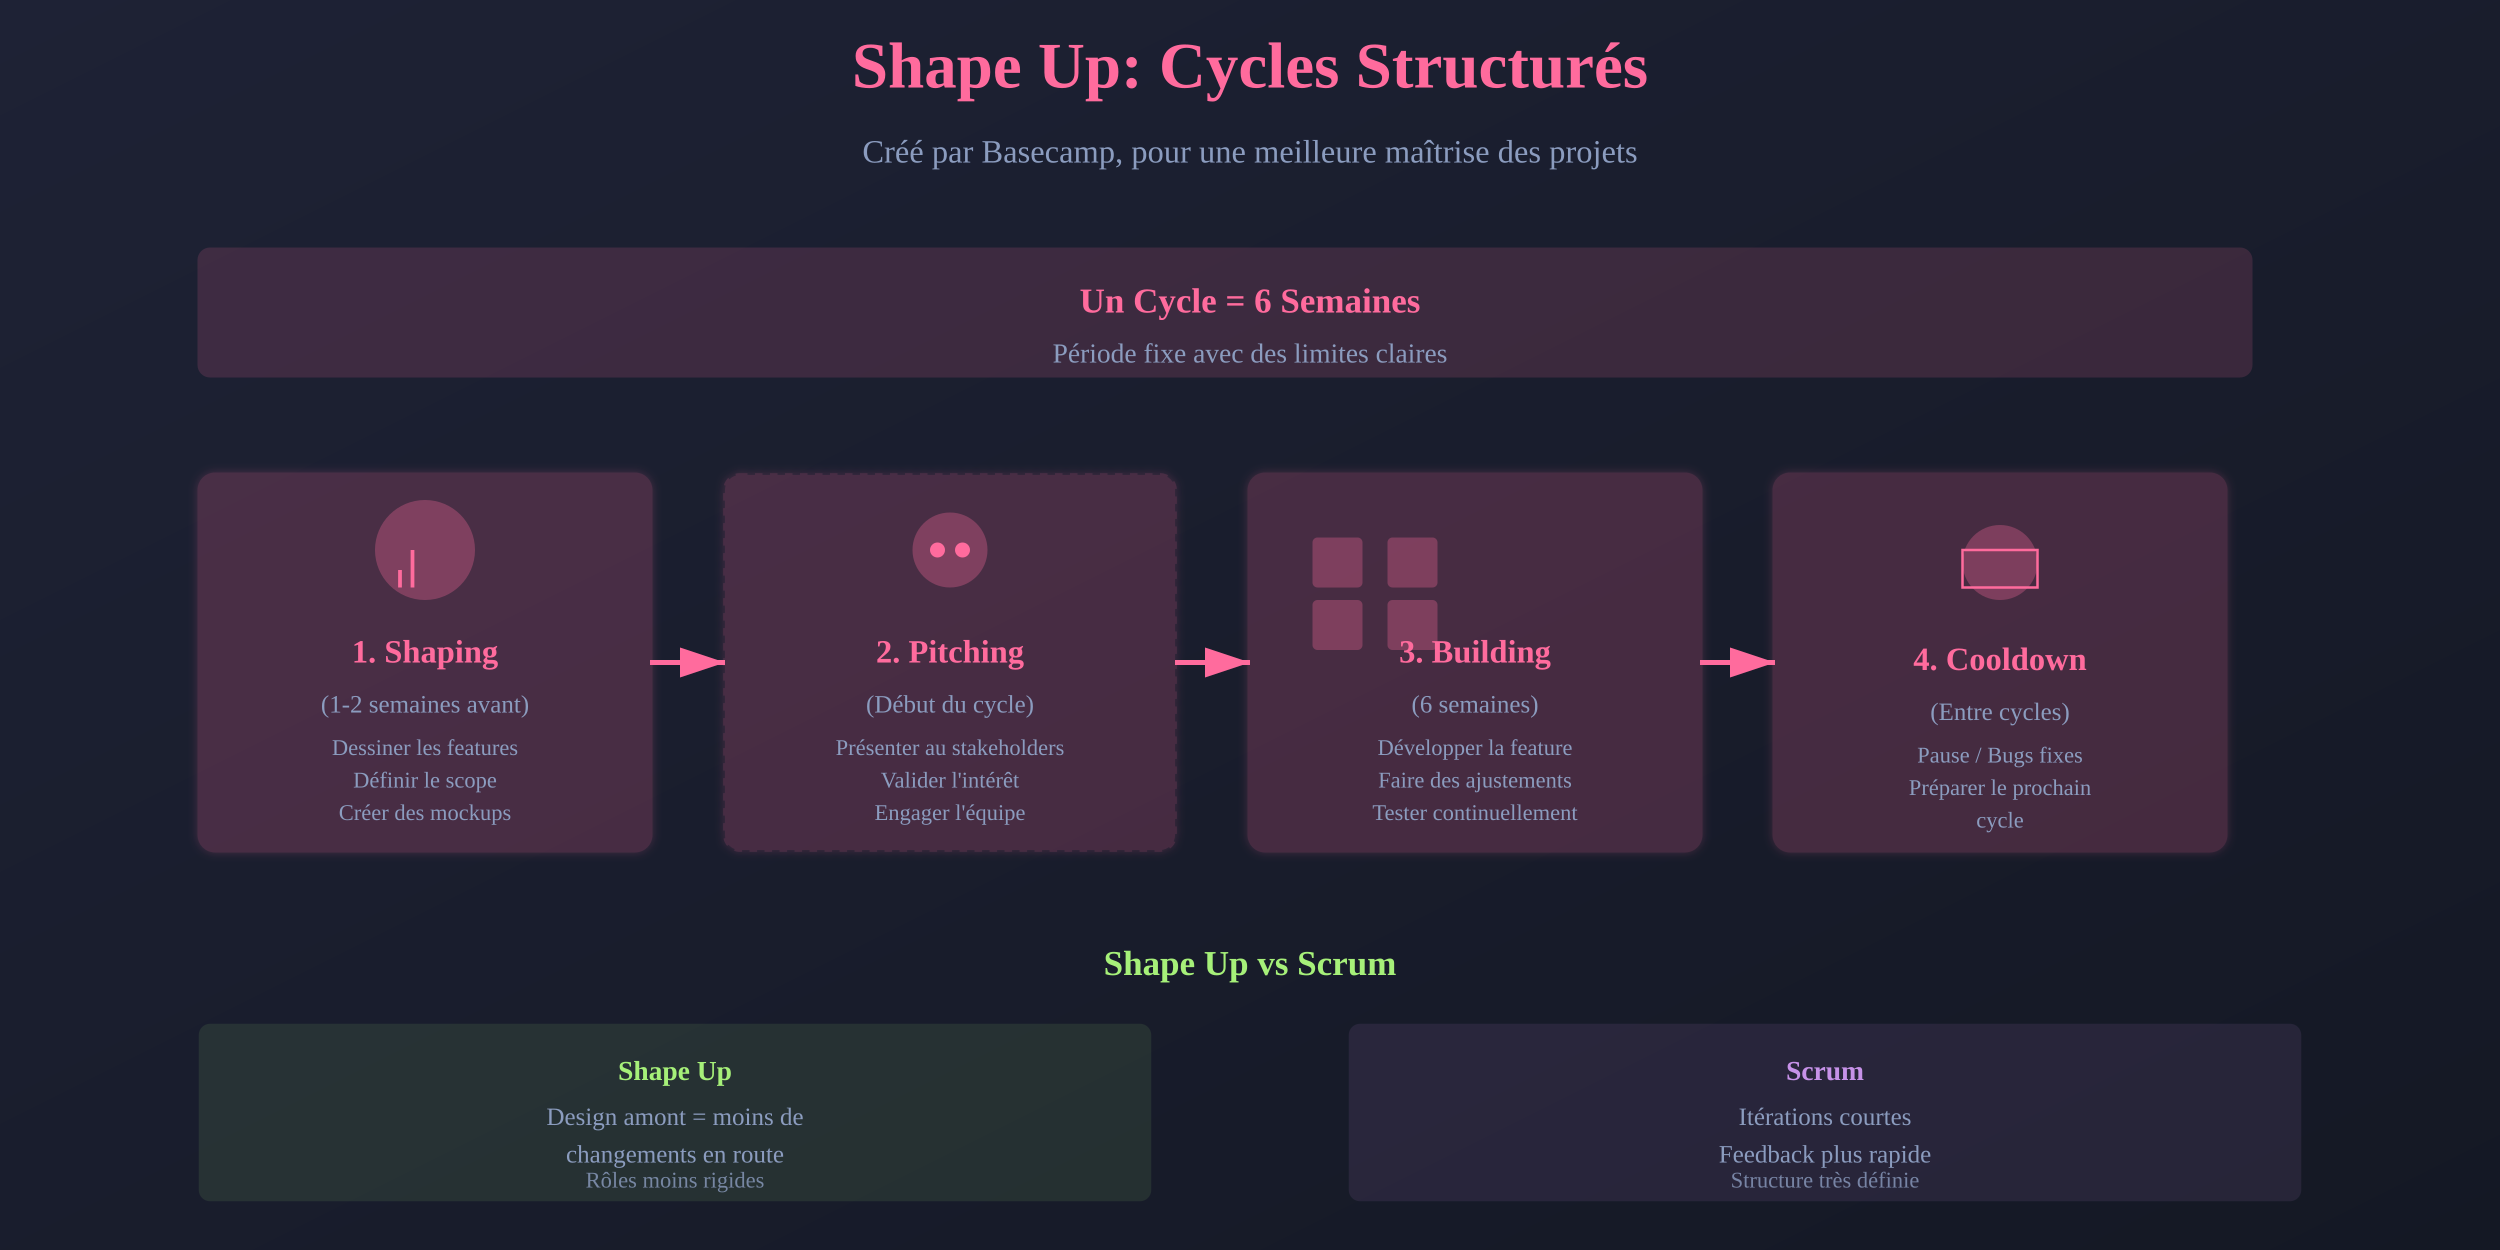
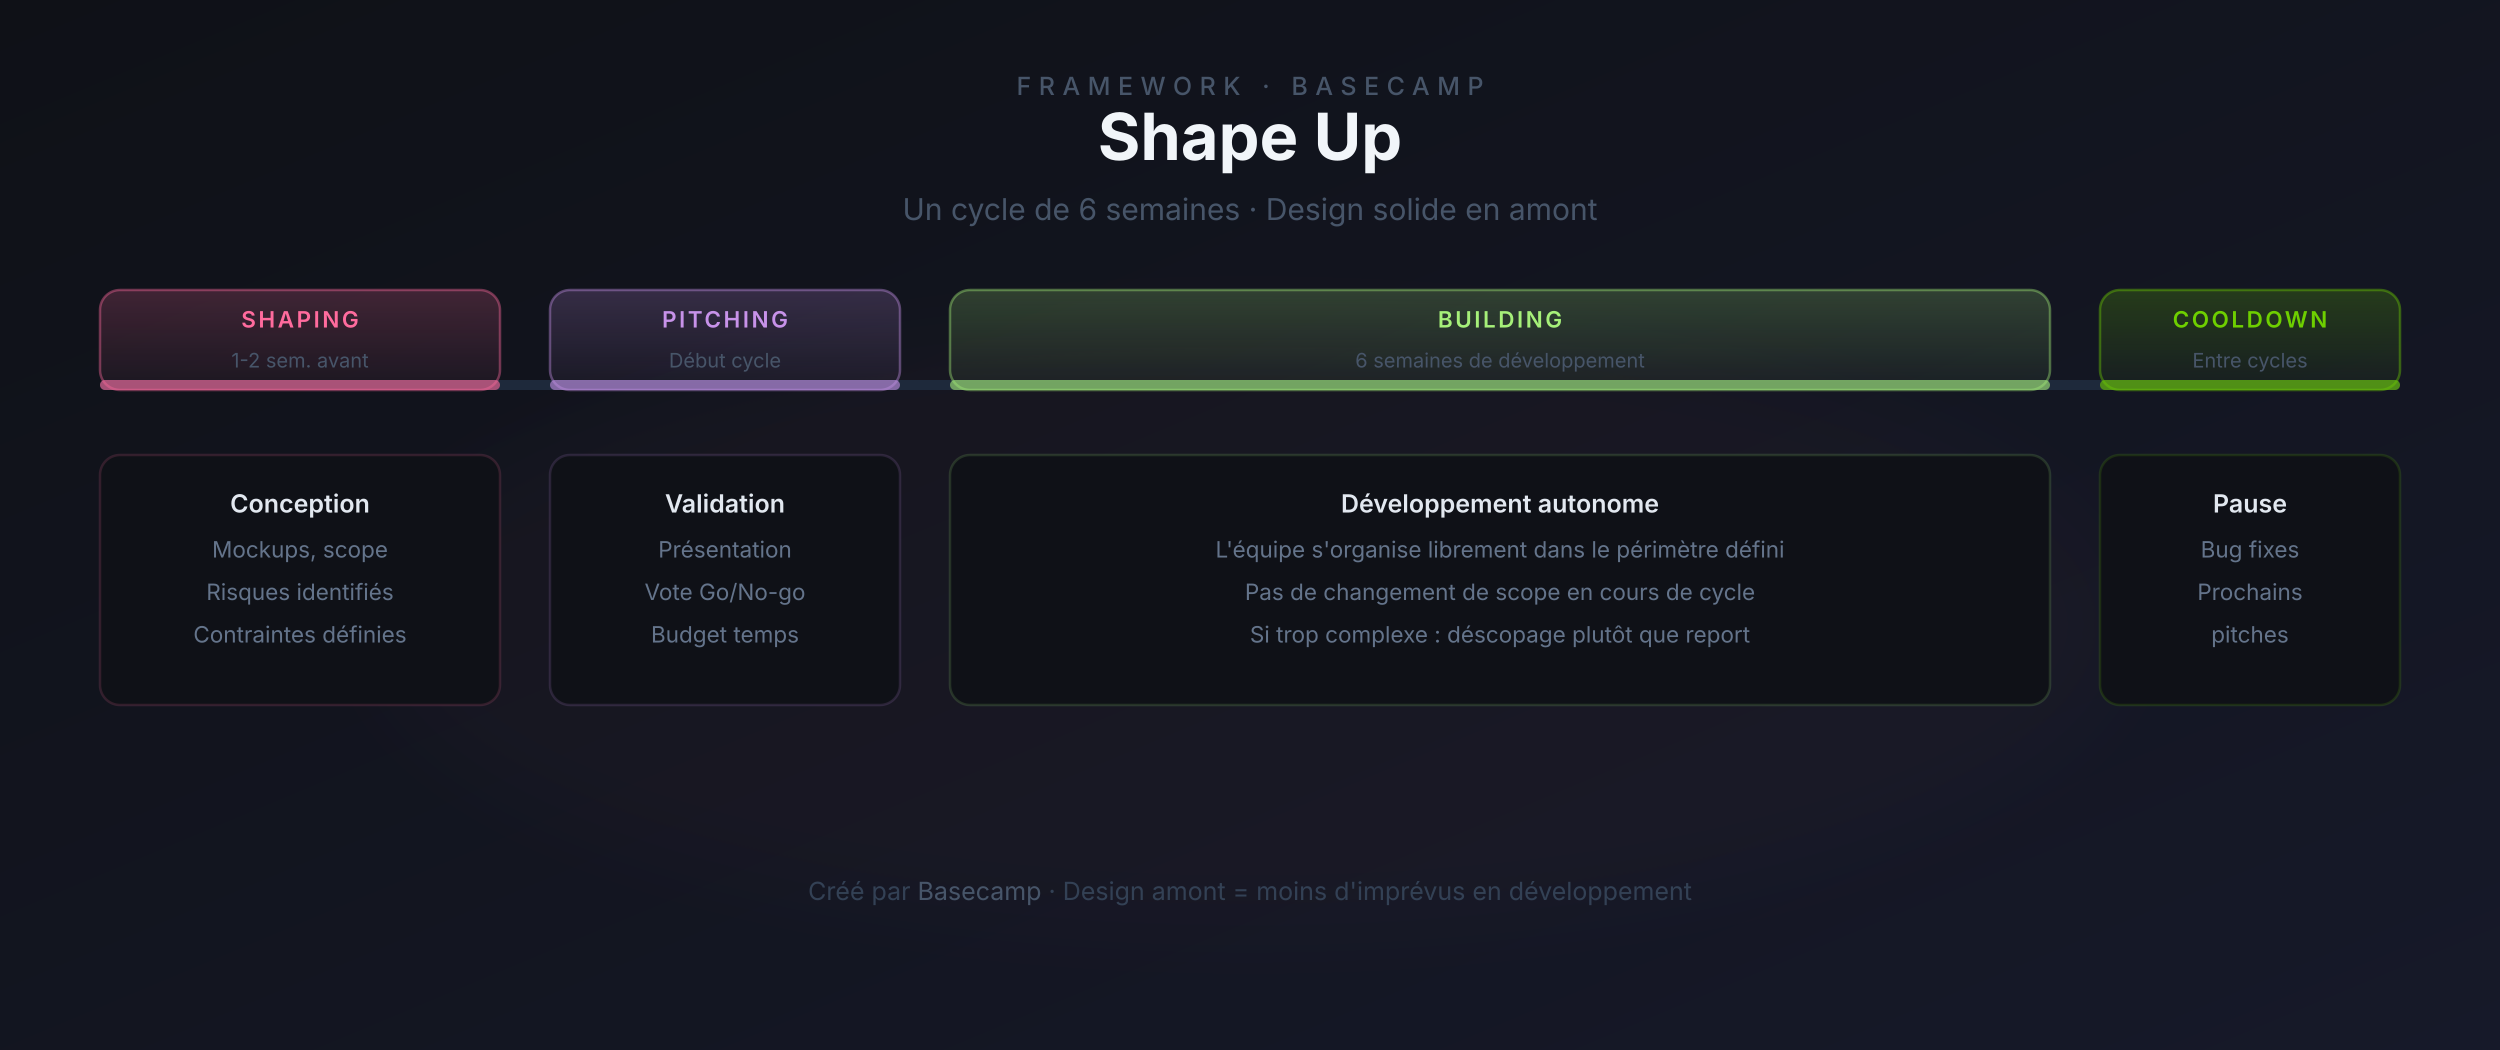
- <svg xmlns="http://www.w3.org/2000/svg" viewBox="0 0 1000 500">
+ <svg xmlns="http://www.w3.org/2000/svg" viewBox="0 0 1000 420">
  <defs>
-     <linearGradient id="bgGrad" x1="0%" y1="0%" x2="100%" y2="100%">
-       <stop offset="0%" style="stop-color:#1e2235;stop-opacity:1" />
-       <stop offset="100%" style="stop-color:#141824;stop-opacity:1" />
+     <linearGradient id="bg" x1="0%" y1="0%" x2="100%" y2="100%">
+       <stop offset="0%" stop-color="#0f1117" />
+       <stop offset="100%" stop-color="#161929" />
    </linearGradient>
-     <filter id="glow">
-       <feGaussianBlur stdDeviation="2" result="coloredBlur" />
-       <feMerge>
-         <feMergeNode in="coloredBlur" />
-         <feMergeNode in="SourceGraphic" />
-       </feMerge>
+     <linearGradient id="phase1" x1="0%" y1="0%" x2="0%" y2="100%">
+       <stop offset="0%" stop-color="#ff6b9d" stop-opacity="0.2" />
+       <stop offset="100%" stop-color="#ff6b9d" stop-opacity="0.04" />
+     </linearGradient>
+     <linearGradient id="phase2" x1="0%" y1="0%" x2="0%" y2="100%">
+       <stop offset="0%" stop-color="#c792e9" stop-opacity="0.2" />
+       <stop offset="100%" stop-color="#c792e9" stop-opacity="0.04" />
+     </linearGradient>
+     <linearGradient id="phase3" x1="0%" y1="0%" x2="0%" y2="100%">
+       <stop offset="0%" stop-color="#a6f079" stop-opacity="0.2" />
+       <stop offset="100%" stop-color="#a6f079" stop-opacity="0.04" />
+     </linearGradient>
+     <linearGradient id="phase4" x1="0%" y1="0%" x2="0%" y2="100%">
+       <stop offset="0%" stop-color="#6ecf00" stop-opacity="0.2" />
+       <stop offset="100%" stop-color="#6ecf00" stop-opacity="0.04" />
+     </linearGradient>
+     <filter id="blur">
+       <feGaussianBlur stdDeviation="16" />
    </filter>
  </defs>
-   <rect width="1000" height="500" fill="url(#bgGrad)" />
-   <text x="500" y="35" text-anchor="middle" font-size="26" font-weight="bold" fill="#ff6b9d">
-     Shape Up: Cycles Structurés
-   </text>
-   <text x="500" y="65" text-anchor="middle" font-size="13" fill="#8b9cbf">
-     Créé par Basecamp, pour une meilleure maîtrise des projets
-   </text>
-   <rect x="80" y="100" width="820" height="50" rx="4" fill="#ff6b9d" opacity="0.15" stroke="#ff6b9d" stroke-width="2" />
-   <text x="500" y="125" text-anchor="middle" font-size="14" font-weight="bold" fill="#ff6b9d">Un Cycle = 6 Semaines</text>
-   <text x="500" y="145" text-anchor="middle" font-size="11" fill="#8b9cbf">Période fixe avec des limites claires</text>
-   <rect x="80" y="190" width="180" height="150" rx="6" fill="#ff6b9d" opacity="0.2" stroke="#ff6b9d" stroke-width="2" filter="url(#glow)" />
-   <circle cx="170" cy="220" r="20" fill="#ff6b9d" opacity="0.3" />
-   <path d="M 165 220 L 165 235 M 160 228 L 160 235" stroke="#ff6b9d" stroke-width="1.5" />
-   <text x="170" y="265" text-anchor="middle" font-size="13" font-weight="bold" fill="#ff6b9d">1. Shaping</text>
-   <text x="170" y="285" text-anchor="middle" font-size="10" fill="#8b9cbf">(1-2 semaines avant)</text>
-   <text x="170" y="302" text-anchor="middle" font-size="9" fill="#8b9cbf">Dessiner les features</text>
-   <text x="170" y="315" text-anchor="middle" font-size="9" fill="#8b9cbf">Définir le scope</text>
-   <text x="170" y="328" text-anchor="middle" font-size="9" fill="#8b9cbf">Créer des mockups</text>
-   <rect x="290" y="190" width="180" height="150" rx="6" fill="#ff6b9d" opacity="0.2" stroke="#ff6b9d" stroke-width="1.5" stroke-dasharray="3,3" filter="url(#glow)" />
-   <circle cx="380" cy="220" r="15" fill="#ff6b9d" opacity="0.3" />
-   <circle cx="375" cy="220" r="3" fill="#ff6b9d" />
-   <circle cx="385" cy="220" r="3" fill="#ff6b9d" />
-   <text x="380" y="265" text-anchor="middle" font-size="13" font-weight="bold" fill="#ff6b9d">2. Pitching</text>
-   <text x="380" y="285" text-anchor="middle" font-size="10" fill="#8b9cbf">(Début du cycle)</text>
-   <text x="380" y="302" text-anchor="middle" font-size="9" fill="#8b9cbf">Présenter au stakeholders</text>
-   <text x="380" y="315" text-anchor="middle" font-size="9" fill="#8b9cbf">Valider l'intérêt</text>
-   <text x="380" y="328" text-anchor="middle" font-size="9" fill="#8b9cbf">Engager l'équipe</text>
-   <rect x="500" y="190" width="180" height="150" rx="6" fill="#ff6b9d" opacity="0.2" stroke="#ff6b9d" stroke-width="2" filter="url(#glow)" />
-   <rect x="525" y="215" width="20" height="20" rx="2" fill="#ff6b9d" opacity="0.3" />
-   <rect x="555" y="215" width="20" height="20" rx="2" fill="#ff6b9d" opacity="0.3" />
-   <rect x="525" y="240" width="20" height="20" rx="2" fill="#ff6b9d" opacity="0.3" />
-   <rect x="555" y="240" width="20" height="20" rx="2" fill="#ff6b9d" opacity="0.3" />
-   <text x="590" y="265" text-anchor="middle" font-size="13" font-weight="bold" fill="#ff6b9d">3. Building</text>
-   <text x="590" y="285" text-anchor="middle" font-size="10" fill="#8b9cbf">(6 semaines)</text>
-   <text x="590" y="302" text-anchor="middle" font-size="9" fill="#8b9cbf">Développer la feature</text>
-   <text x="590" y="315" text-anchor="middle" font-size="9" fill="#8b9cbf">Faire des ajustements</text>
-   <text x="590" y="328" text-anchor="middle" font-size="9" fill="#8b9cbf">Tester continuellement</text>
-   <rect x="710" y="190" width="180" height="150" rx="6" fill="#ff6b9d" opacity="0.2" stroke="#ff6b9d" stroke-width="2" filter="url(#glow)" />
-   <circle cx="800" cy="225" r="15" fill="#ff6b9d" opacity="0.3" />
-   <path d="M 785 220 L 815 220 L 815 235 L 785 235 Z" stroke="#ff6b9d" stroke-width="1" fill="none" />
-   <text x="800" y="268" text-anchor="middle" font-size="13" font-weight="bold" fill="#ff6b9d">4. Cooldown</text>
-   <text x="800" y="288" text-anchor="middle" font-size="10" fill="#8b9cbf">(Entre cycles)</text>
-   <text x="800" y="305" text-anchor="middle" font-size="9" fill="#8b9cbf">Pause / Bugs fixes</text>
-   <text x="800" y="318" text-anchor="middle" font-size="9" fill="#8b9cbf">Préparer le prochain</text>
-   <text x="800" y="331" text-anchor="middle" font-size="9" fill="#8b9cbf">cycle</text>
-   <defs>
-     <marker id="arrow" markerWidth="10" markerHeight="10" refX="9" refY="3" orient="auto" markerUnits="strokeWidth">
-       <path d="M0,0 L0,6 L9,3 z" fill="#ff6b9d" />
-     </marker>
-   </defs>
-   <path d="M 260 265 L 290 265" stroke="#ff6b9d" stroke-width="2" marker-end="url(#arrow)" fill="none" />
-   <path d="M 470 265 L 500 265" stroke="#ff6b9d" stroke-width="2" marker-end="url(#arrow)" fill="none" />
-   <path d="M 680 265 L 710 265" stroke="#ff6b9d" stroke-width="2" marker-end="url(#arrow)" fill="none" />
-   <text x="500" y="390" text-anchor="middle" font-size="14" font-weight="bold" fill="#a6f079">
-     Shape Up vs Scrum
-   </text>
-   <rect x="80" y="410" width="380" height="70" rx="4" fill="#a6f079" opacity="0.1" stroke="#a6f079" stroke-width="1" />
-   <text x="270" y="432" text-anchor="middle" font-size="11" font-weight="bold" fill="#a6f079">Shape Up</text>
-   <text x="270" y="450" text-anchor="middle" font-size="10" fill="#8b9cbf">Design amont = moins de</text>
-   <text x="270" y="465" text-anchor="middle" font-size="10" fill="#8b9cbf">changements en route</text>
-   <text x="270" y="475" text-anchor="middle" font-size="9" fill="#8b9cbf" opacity="0.8">Rôles moins rigides</text>
-   <rect x="540" y="410" width="380" height="70" rx="4" fill="#c792e9" opacity="0.1" stroke="#c792e9" stroke-width="1" />
-   <text x="730" y="432" text-anchor="middle" font-size="11" font-weight="bold" fill="#c792e9">Scrum</text>
-   <text x="730" y="450" text-anchor="middle" font-size="10" fill="#8b9cbf">Itérations courtes</text>
-   <text x="730" y="465" text-anchor="middle" font-size="10" fill="#8b9cbf">Feedback plus rapide</text>
-   <text x="730" y="475" text-anchor="middle" font-size="9" fill="#8b9cbf" opacity="0.8">Structure très définie</text>
+   <rect width="1000" height="420" fill="url(#bg)" />
+   <ellipse cx="500" cy="250" rx="350" ry="120" fill="#ff6b9d" opacity="0.02" filter="url(#blur)" />
+   <text x="500" y="38" text-anchor="middle" font-family="Inter, sans-serif" font-size="10" fill="#475569" letter-spacing="3" font-weight="500">FRAMEWORK · BASECAMP</text>
+   <text x="500" y="64" text-anchor="middle" font-family="Inter, sans-serif" font-size="26" font-weight="700" fill="#f1f5f9">Shape Up</text>
+   <text x="500" y="88" text-anchor="middle" font-family="Inter, sans-serif" font-size="12" fill="#475569">Un cycle de 6 semaines · Design solide en amont</text>
+   <rect x="40" y="152" width="920" height="4" rx="2" fill="#1e293b" />
+   <rect x="40" y="116" width="160" height="40" rx="8" fill="url(#phase1)" stroke="#ff6b9d" stroke-width="1" stroke-opacity="0.4" />
+   <text x="120" y="131" text-anchor="middle" font-family="Inter, sans-serif" font-size="9" font-weight="600" fill="#ff6b9d" letter-spacing="1">SHAPING</text>
+   <text x="120" y="147" text-anchor="middle" font-family="Inter, sans-serif" font-size="8" fill="#475569">1-2 sem. avant</text>
+   <rect x="40" y="152" width="160" height="4" rx="2" fill="#ff6b9d" opacity="0.6" />
+   <rect x="220" y="116" width="140" height="40" rx="8" fill="url(#phase2)" stroke="#c792e9" stroke-width="1" stroke-opacity="0.4" />
+   <text x="290" y="131" text-anchor="middle" font-family="Inter, sans-serif" font-size="9" font-weight="600" fill="#c792e9" letter-spacing="1">PITCHING</text>
+   <text x="290" y="147" text-anchor="middle" font-family="Inter, sans-serif" font-size="8" fill="#475569">Début cycle</text>
+   <rect x="220" y="152" width="140" height="4" rx="2" fill="#c792e9" opacity="0.6" />
+   <rect x="380" y="116" width="440" height="40" rx="8" fill="url(#phase3)" stroke="#a6f079" stroke-width="1" stroke-opacity="0.4" />
+   <text x="600" y="131" text-anchor="middle" font-family="Inter, sans-serif" font-size="9" font-weight="600" fill="#a6f079" letter-spacing="1">BUILDING</text>
+   <text x="600" y="147" text-anchor="middle" font-family="Inter, sans-serif" font-size="8" fill="#475569">6 semaines de développement</text>
+   <rect x="380" y="152" width="440" height="4" rx="2" fill="#a6f079" opacity="0.6" />
+   <rect x="840" y="116" width="120" height="40" rx="8" fill="url(#phase4)" stroke="#6ecf00" stroke-width="1" stroke-opacity="0.4" />
+   <text x="900" y="131" text-anchor="middle" font-family="Inter, sans-serif" font-size="9" font-weight="600" fill="#6ecf00" letter-spacing="1">COOLDOWN</text>
+   <text x="900" y="147" text-anchor="middle" font-family="Inter, sans-serif" font-size="8" fill="#475569">Entre cycles</text>
+   <rect x="840" y="152" width="120" height="4" rx="2" fill="#6ecf00" opacity="0.6" />
+   <rect x="40" y="182" width="160" height="100" rx="8" fill="#0f1117" stroke="#ff6b9d" stroke-width="1" stroke-opacity="0.15" />
+   <text x="120" y="205" text-anchor="middle" font-family="Inter, sans-serif" font-size="10" font-weight="600" fill="#e2e8f0">Conception</text>
+   <text x="120" y="223" text-anchor="middle" font-family="Inter, sans-serif" font-size="9" fill="#64748b">Mockups, scope</text>
+   <text x="120" y="240" text-anchor="middle" font-family="Inter, sans-serif" font-size="9" fill="#64748b">Risques identifiés</text>
+   <text x="120" y="257" text-anchor="middle" font-family="Inter, sans-serif" font-size="9" fill="#64748b">Contraintes définies</text>
+   <rect x="220" y="182" width="140" height="100" rx="8" fill="#0f1117" stroke="#c792e9" stroke-width="1" stroke-opacity="0.15" />
+   <text x="290" y="205" text-anchor="middle" font-family="Inter, sans-serif" font-size="10" font-weight="600" fill="#e2e8f0">Validation</text>
+   <text x="290" y="223" text-anchor="middle" font-family="Inter, sans-serif" font-size="9" fill="#64748b">Présentation</text>
+   <text x="290" y="240" text-anchor="middle" font-family="Inter, sans-serif" font-size="9" fill="#64748b">Vote Go/No-go</text>
+   <text x="290" y="257" text-anchor="middle" font-family="Inter, sans-serif" font-size="9" fill="#64748b">Budget temps</text>
+   <rect x="380" y="182" width="440" height="100" rx="8" fill="#0f1117" stroke="#a6f079" stroke-width="1" stroke-opacity="0.15" />
+   <text x="600" y="205" text-anchor="middle" font-family="Inter, sans-serif" font-size="10" font-weight="600" fill="#e2e8f0">Développement autonome</text>
+   <text x="600" y="223" text-anchor="middle" font-family="Inter, sans-serif" font-size="9" fill="#64748b">L'équipe s'organise librement dans le périmètre défini</text>
+   <text x="600" y="240" text-anchor="middle" font-family="Inter, sans-serif" font-size="9" fill="#64748b">Pas de changement de scope en cours de cycle</text>
+   <text x="600" y="257" text-anchor="middle" font-family="Inter, sans-serif" font-size="9" fill="#64748b">Si trop complexe : déscopage plutôt que report</text>
+   <rect x="840" y="182" width="120" height="100" rx="8" fill="#0f1117" stroke="#6ecf00" stroke-width="1" stroke-opacity="0.15" />
+   <text x="900" y="205" text-anchor="middle" font-family="Inter, sans-serif" font-size="10" font-weight="600" fill="#e2e8f0">Pause</text>
+   <text x="900" y="223" text-anchor="middle" font-family="Inter, sans-serif" font-size="9" fill="#64748b">Bug fixes</text>
+   <text x="900" y="240" text-anchor="middle" font-family="Inter, sans-serif" font-size="9" fill="#64748b">Prochains</text>
+   <text x="900" y="257" text-anchor="middle" font-family="Inter, sans-serif" font-size="9" fill="#64748b">pitches</text>
+   <text x="500" y="360" text-anchor="middle" font-family="Inter, sans-serif" font-size="10" fill="#334155">Créé par <tspan fill="#475569">Basecamp</tspan> · Design amont = moins d'imprévus en développement</text>
</svg>
